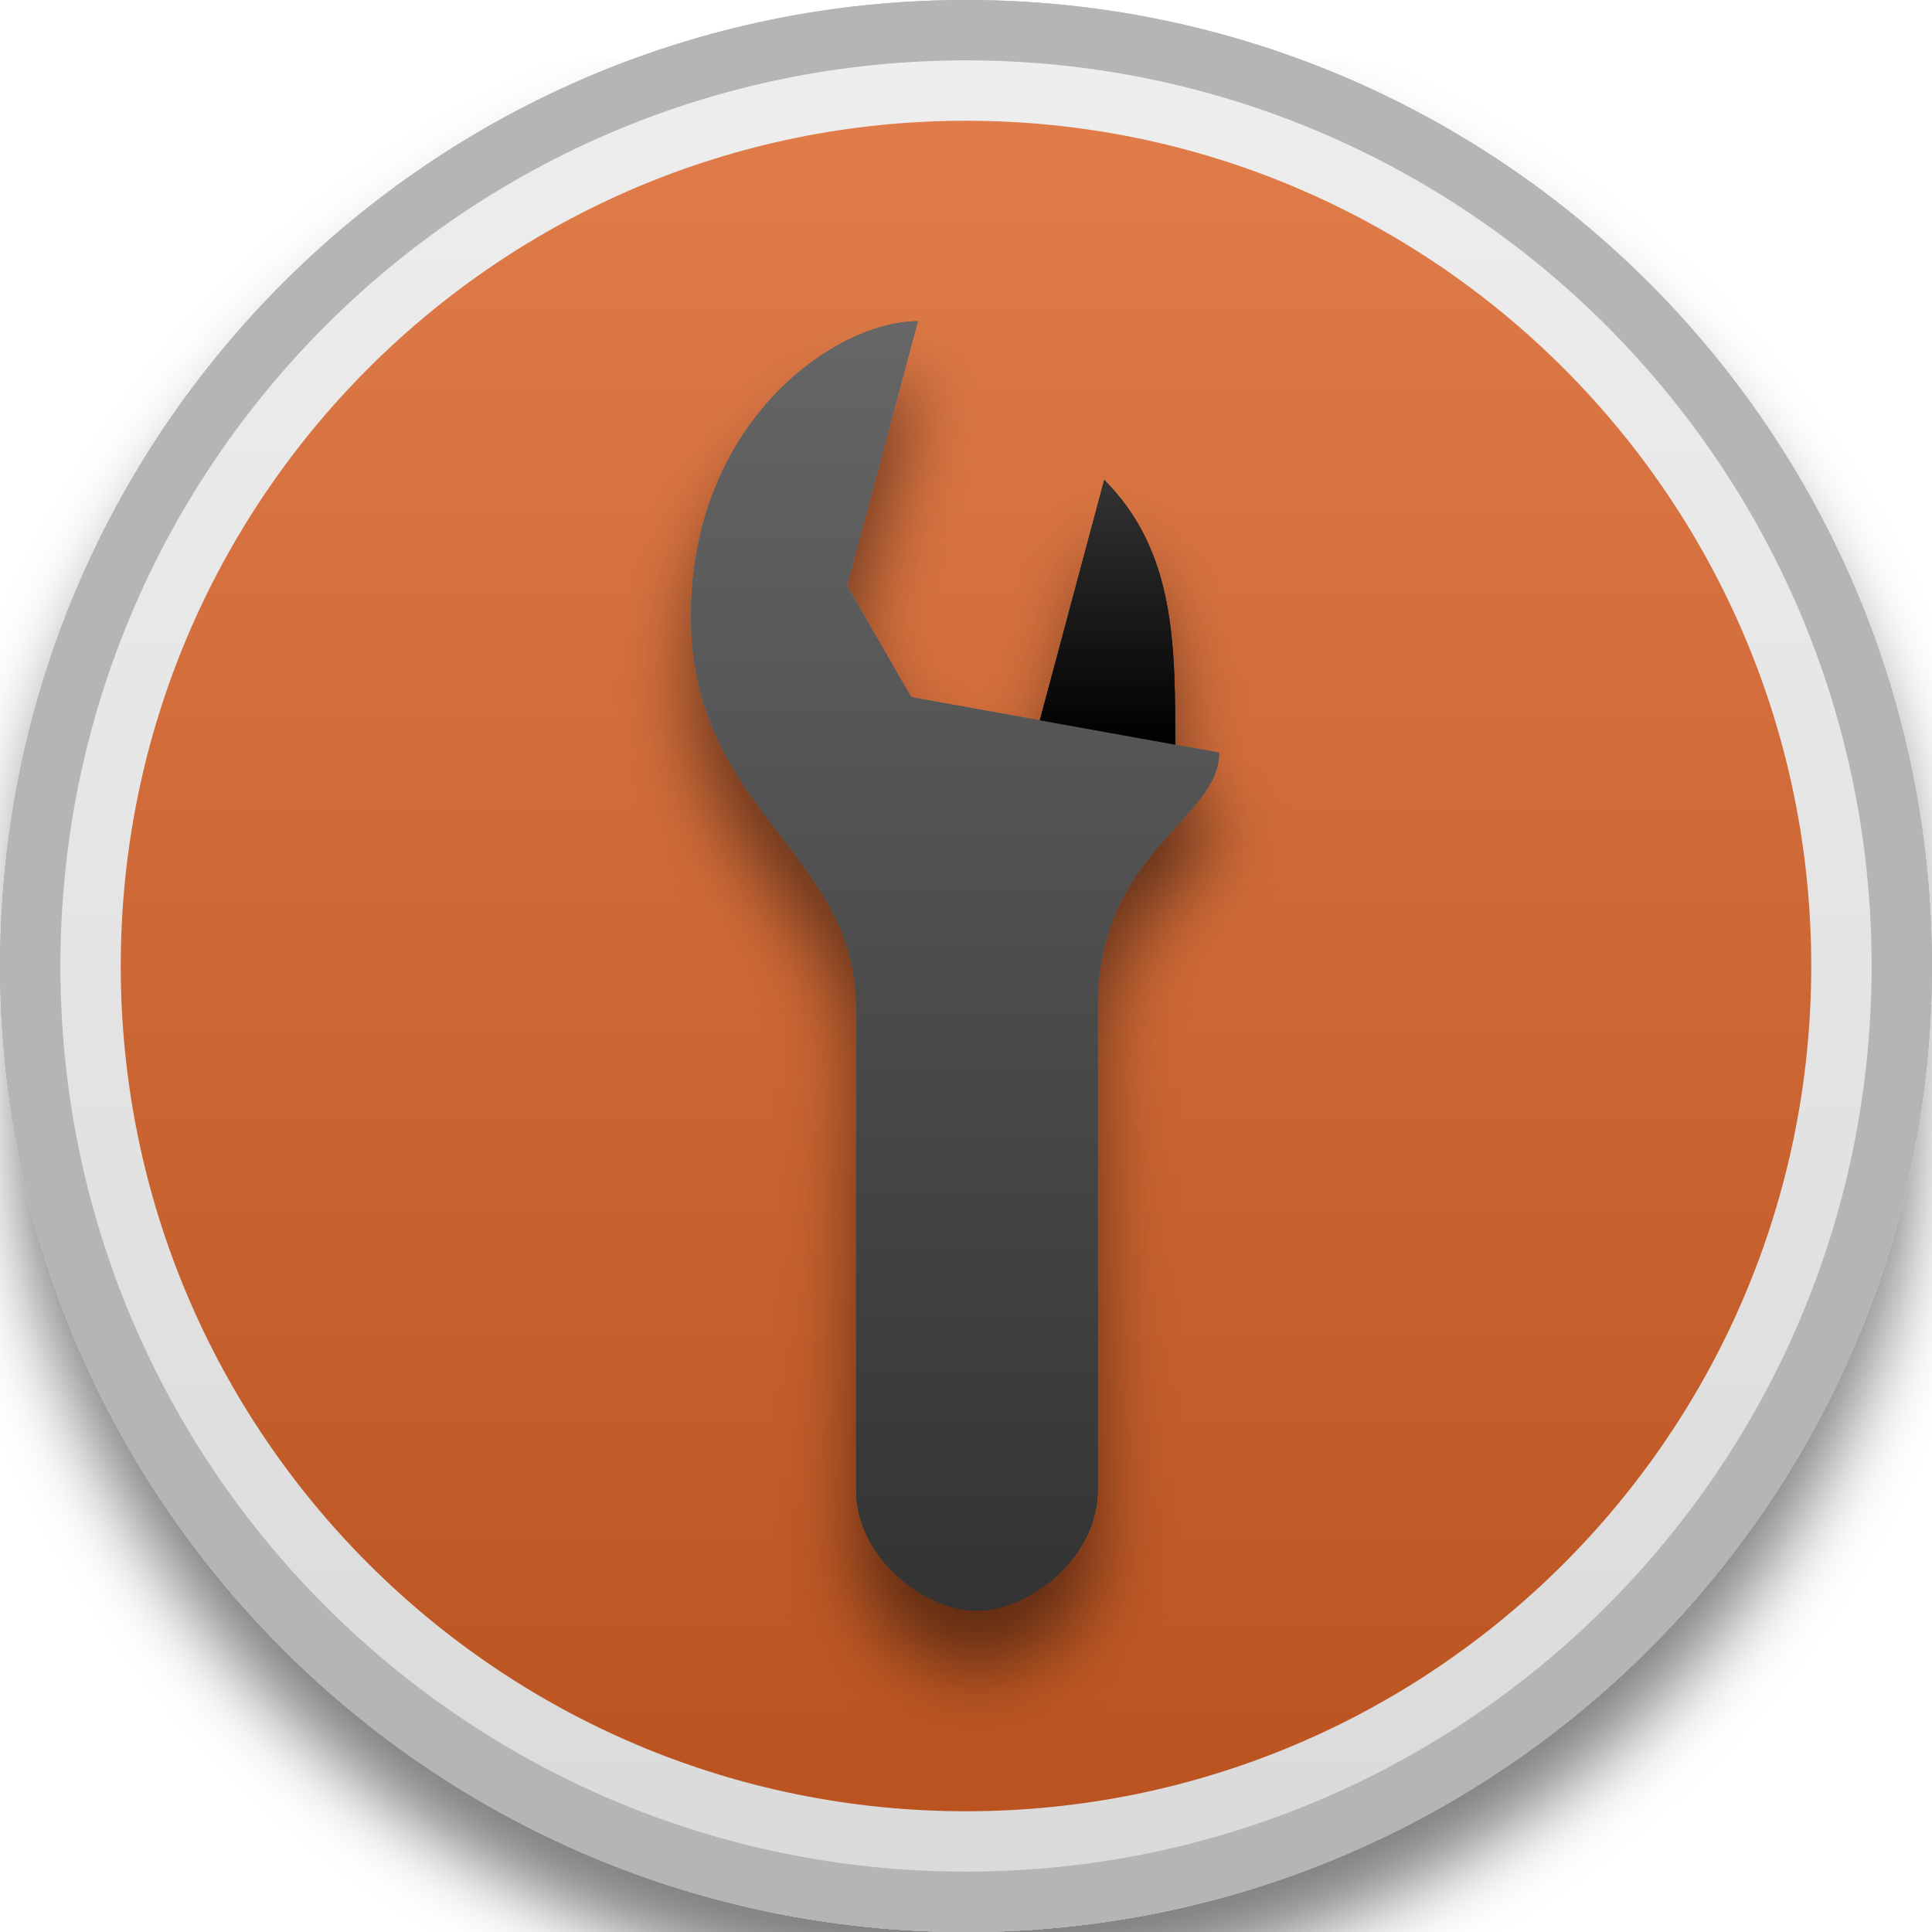
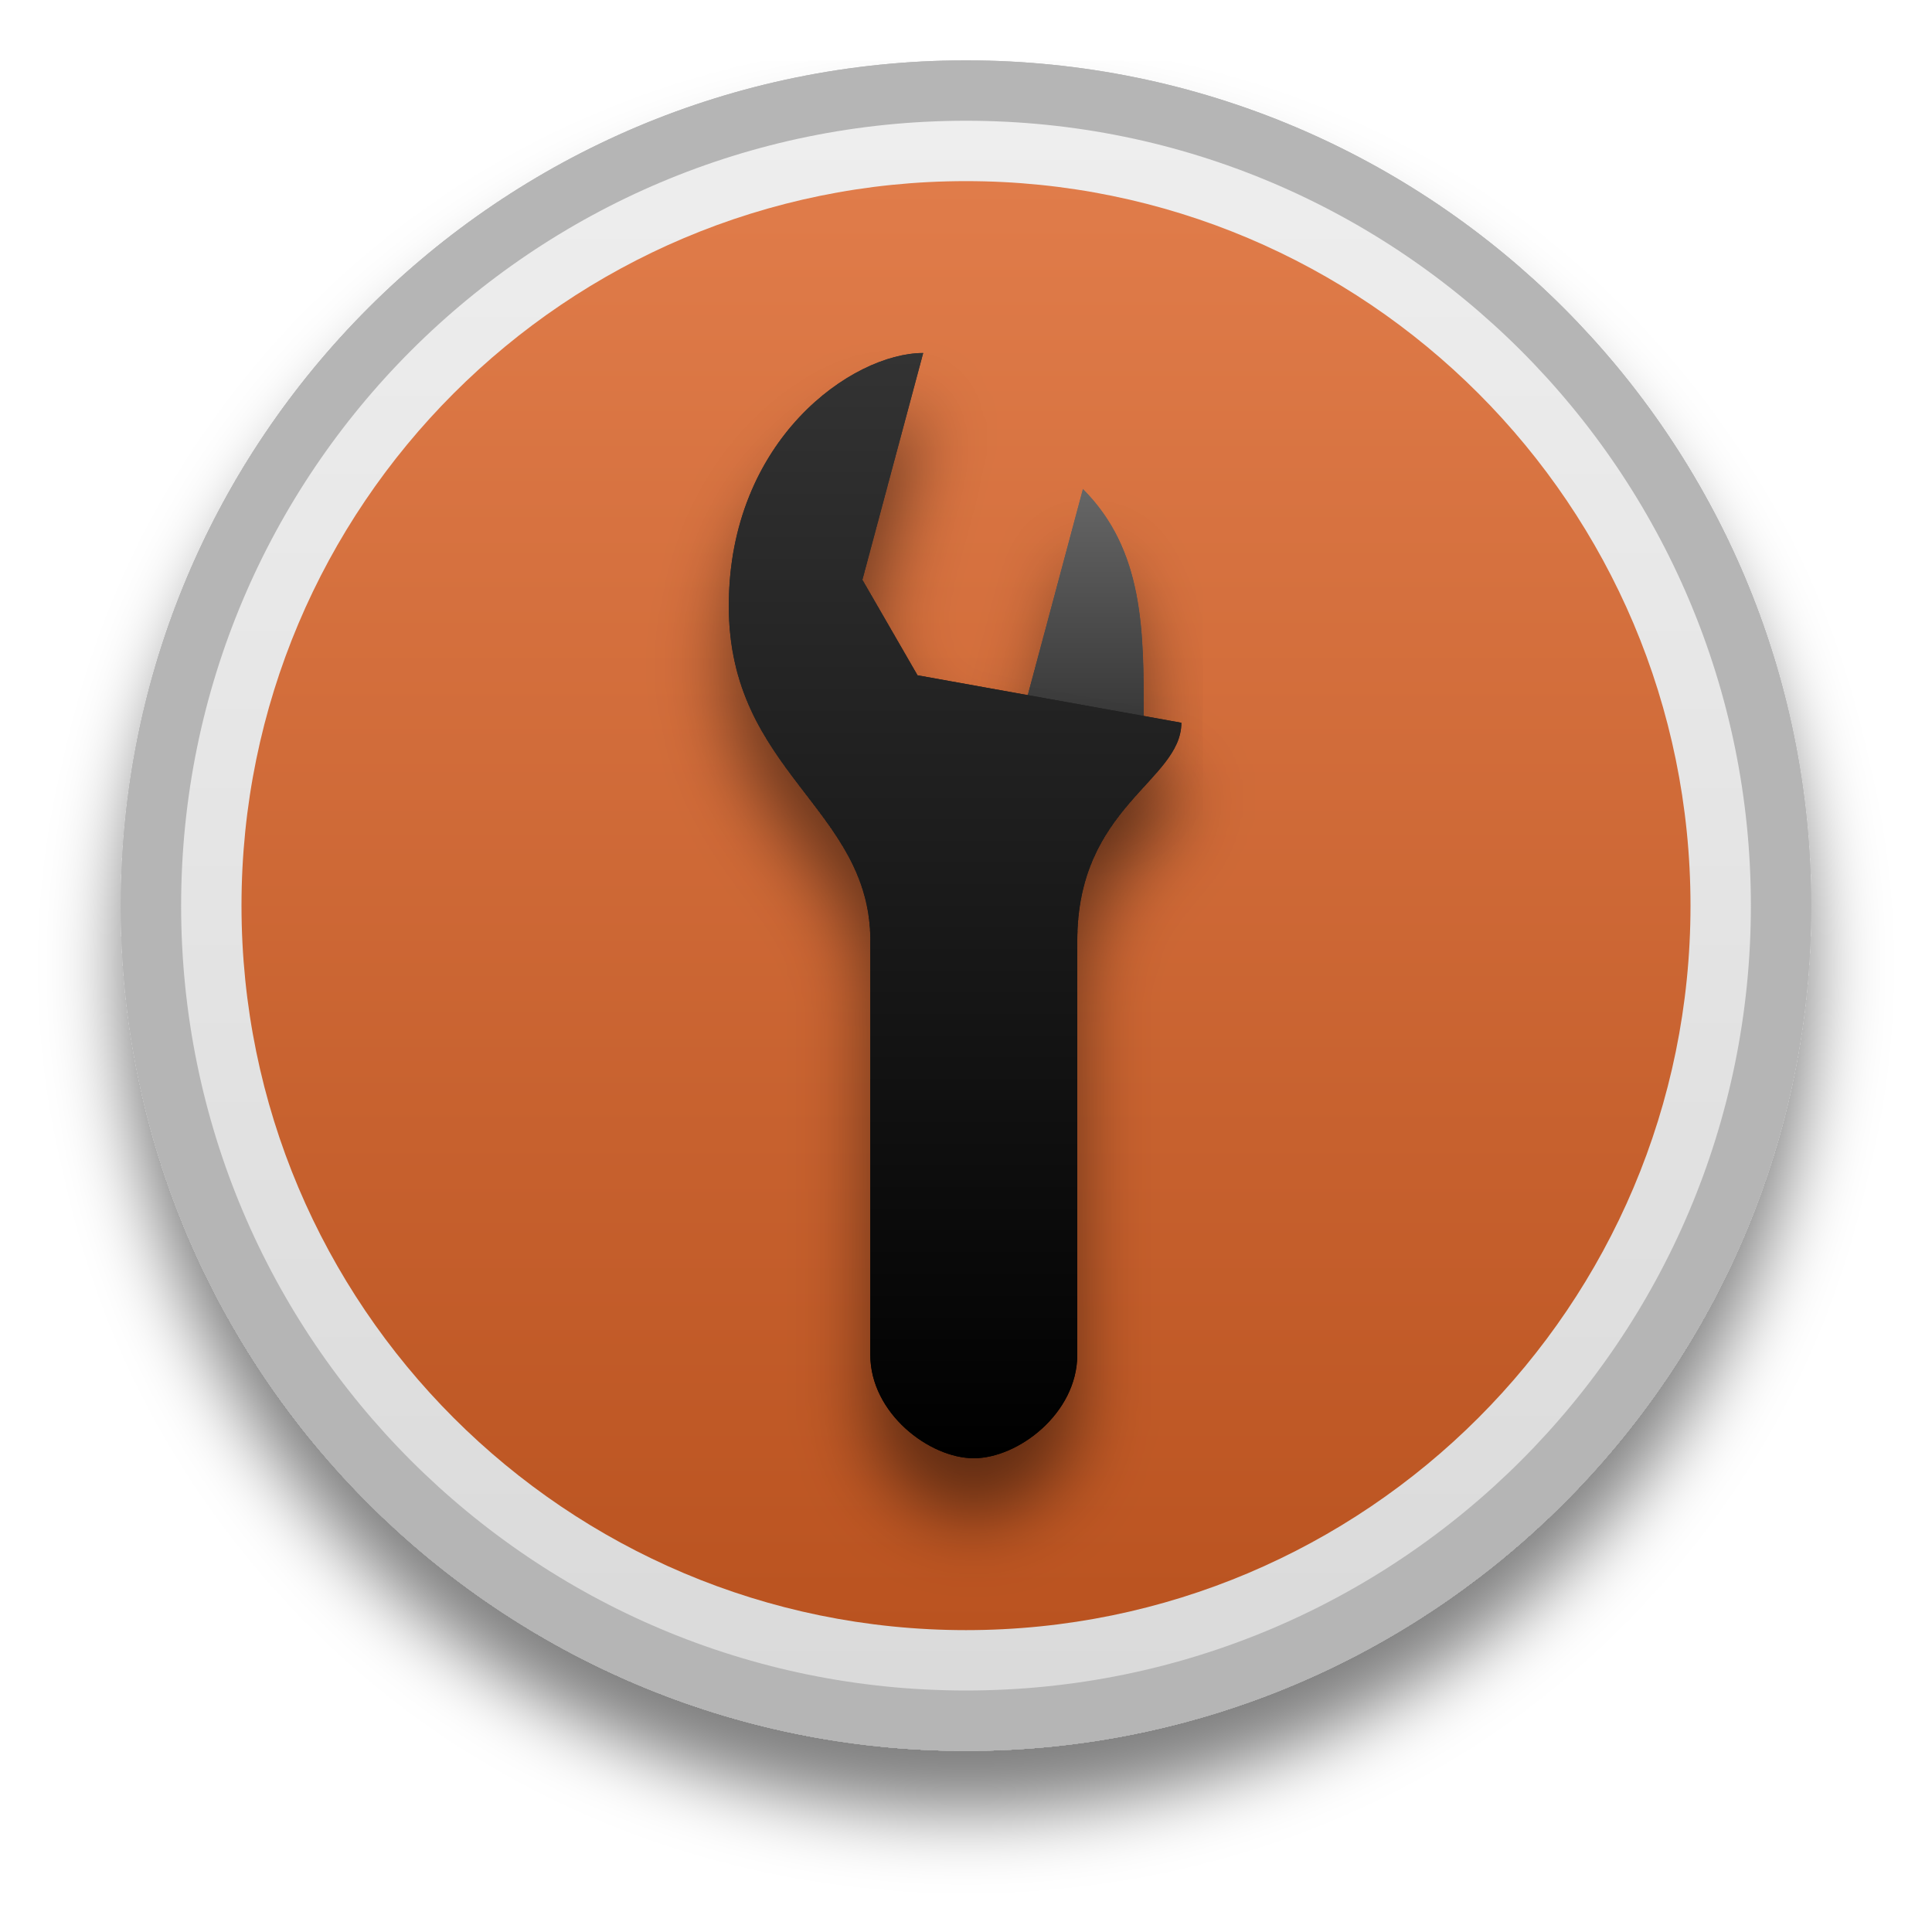
- <svg xmlns="http://www.w3.org/2000/svg" xmlns:xlink="http://www.w3.org/1999/xlink" height="32" width="32" id="svg8" version="1.1" viewBox="0 0 32 32">
+ <svg xmlns="http://www.w3.org/2000/svg" height="32" width="32" id="svg8" version="1.1" viewBox="0 0 32 32">
  <defs id="defs2">
-     <linearGradient id="linearGradient834">
+     <linearGradient id="emblemGradient" gradientUnits="userSpaceOnUse" gradientTransform="translate(-2.4e-4)" x1="12.071" y1="5.847" x2="12.071" y2="24.153">
      <stop id="stop830" offset="0" style="stop-color:#333333;stop-opacity:1" />
      <stop id="stop832" offset="1" style="stop-color:#000000;stop-opacity:1" />
    </linearGradient>
-     <linearGradient id="linearGradient835">
+     <linearGradient id="emblemGradient2" gradientUnits="userSpaceOnUse" gradientTransform="translate(-2.4e-4)" x1="16.982" y1="8.101" x2="16.982" y2="12.358">
      <stop id="stop5" offset="0" style="stop-color:#666666;stop-opacity:1" />
      <stop id="stop7" offset="1" style="stop-color:#333333;stop-opacity:1" />
    </linearGradient>
-     <linearGradient id="linearGradient826">
+     <linearGradient id="outerCircleFillGradient" gradientUnits="userSpaceOnUse" y2="29" x2="3" y1="3" x1="3" gradientTransform="translate(0,-1)">
      <stop style="stop-color:#eeeeee;stop-opacity:1" offset="0" id="stop862" />
      <stop style="stop-color:#dadada;stop-opacity:1" offset="1" id="stop864" />
    </linearGradient>
-     <linearGradient id="linearGradient866">
+     <linearGradient gradientUnits="userSpaceOnUse" x1="4" y1="4" x2="4" y2="28" id="innerCircleFillGradient" gradientTransform="translate(0,-1)">
      <stop id="stop822" offset="0" style="stop-color:#e07c4a;stop-opacity:1" />
      <stop id="stop824" offset="1" style="stop-color:#ba5320;stop-opacity:1" />
    </linearGradient>
-     <linearGradient gradientUnits="userSpaceOnUse" x1="7" y1="8.125" x2="7" y2="23.874" id="linearGradient836" xlink:href="#linearGradient834" gradientTransform="translate(-40)" />
-     <linearGradient y2="202.278" x2="163.935" y1="-53.412" x1="163.935" gradientUnits="userSpaceOnUse" id="linearGradient972" xlink:href="#linearGradient834" />
-     <filter id="filter1080" style="color-interpolation-filters:sRGB">
-       <feFlood id="feFlood1070" result="flood" flood-color="rgb(0,0,0)" flood-opacity="0.498" />
-       <feComposite id="feComposite1072" result="composite1" operator="out" in2="SourceGraphic" in="flood" />
-       <feGaussianBlur id="feGaussianBlur1074" result="blur" stdDeviation="0" in="composite1" />
-       <feOffset id="feOffset1076" result="offset" dy="-0.1" dx="0" />
-       <feComposite id="feComposite1078" result="composite2" operator="atop" in2="SourceGraphic" in="offset" />
-     </filter>
-     <linearGradient xlink:href="#linearGradient834" id="linearGradient887" gradientUnits="userSpaceOnUse" x1="163.935" y1="-53.412" x2="163.935" y2="202.278" />
-     <linearGradient xlink:href="#linearGradient835" id="linearGradient889" gradientUnits="userSpaceOnUse" x1="7" y1="10.216" x2="7" y2="23.485" gradientTransform="translate(-40)" />
-     <linearGradient xlink:href="#linearGradient834" id="linearGradient895" gradientUnits="userSpaceOnUse" x1="163.935" y1="-53.412" x2="163.935" y2="202.278" />
-     <linearGradient xlink:href="#linearGradient826" id="outerCircleFillGradient" gradientUnits="userSpaceOnUse" y2="31.5" x2="0.5" y1="0.5" x1="0.5" />
-     <linearGradient gradientUnits="userSpaceOnUse" x1="2" y1="2" x2="2" y2="30" id="innerCircleFillGradient" xlink:href="#linearGradient866" />
-     <linearGradient xlink:href="#linearGradient834" id="linearGradient870" gradientUnits="userSpaceOnUse" x1="7" y1="8.125" x2="7" y2="23.874" gradientTransform="translate(-40)" />
-     <linearGradient xlink:href="#linearGradient835" id="linearGradient874" gradientUnits="userSpaceOnUse" x1="7" y1="10.216" x2="7" y2="23.485" gradientTransform="translate(-40)" />
-     <filter y="-0.5" x="-0.5" height="2" width="2" id="outside-shadow-6">
-       <feComponentTransfer id="feComponentTransfer38-2" in="SourceGraphic">
-         <feFuncA id="feFuncA36-8" type="table" tableValues="0 0.5" />
+     <filter y="-0.5" x="-0.5" height="2" width="2" id="shadowFilter">
+       <feComponentTransfer id="feComponentTransfer38-3" in="SourceGraphic">
+         <feFuncA id="feFuncA36-5" type="table" tableValues="0 0.5" />
      </feComponentTransfer>
-       <feGaussianBlur id="feGaussianBlur40-9" stdDeviation="0.6" />
+       <feGaussianBlur id="feGaussianBlur40-6" stdDeviation="0.6" />
      <feOffset id="feOffset42-2" result="offsetblur" dy="1" dx="0" />
-       <feFlood id="feFlood44-3" result="color" flood-color="#000" />
-       <feComposite id="feComposite46-6" operator="in" in2="offsetblur" />
-       <feMerge id="feMerge52-6">
-         <feMergeNode id="feMergeNode48-8" />
-         <feMergeNode id="feMergeNode50-9" in="SourceGraphic" />
+       <feFlood id="feFlood44-9" result="color" flood-color="#000" />
+       <feComposite id="feComposite46-1" operator="in" in2="offsetblur" />
+       <feMerge id="feMerge52-2">
+         <feMergeNode id="feMergeNode48-7" />
+         <feMergeNode id="feMergeNode50-0" in="SourceGraphic" />
      </feMerge>
    </filter>
-     <linearGradient xlink:href="#linearGradient835" id="linearGradient948" x1="16.181" y1="5.321" x2="16.181" y2="26.678" gradientUnits="userSpaceOnUse" />
-     <linearGradient xlink:href="#linearGradient834" id="linearGradient956" x1="19.465" y1="7.95" x2="19.465" y2="12.335" gradientUnits="userSpaceOnUse" />
  </defs>
  <g id="layer1">
-     <filter y="-0.5" x="-0.5" height="2" width="2" id="outside-shadow">
-       <feComponentTransfer id="feComponentTransfer38" in="SourceGraphic">
-         <feFuncA id="feFuncA36" type="table" tableValues="0 0.5" />
-       </feComponentTransfer>
-       <feGaussianBlur id="feGaussianBlur40" stdDeviation="0.6" />
-       <feOffset id="feOffset42" result="offsetblur" dy="1" dx="0" />
-       <feFlood id="feFlood44" result="color" flood-color="#000" />
-       <feComposite id="feComposite46" operator="in" in2="offsetblur" />
-       <feMerge id="feMerge52">
-         <feMergeNode id="feMergeNode48" />
-         <feMergeNode id="feMergeNode50" in="SourceGraphic" />
-       </feMerge>
-     </filter>
-     <clipPath id="wing1clip">
-       <path style="fill:black;fill-opacity:1;stroke:none;stroke-width:0.313px;stroke-linecap:butt;stroke-linejoin:miter;stroke-opacity:1" d="m 7,10.353 c 4.639,-0.1 8.362,-2.228 8.362,-2.228 0,0 7.625,8.274 9.638,15.749 0,0 -4.811,-0.034 -6.335,-1.435 -1.524,-1.4 -4.694,-10.823 -4.694,-10.823 0,0 -3.672,0.44 -6.971,-1.264 z" id="path4485" />
-     </clipPath>
-     <clipPath id="wing2clip">
-       <path style="fill:black;fill-opacity:1;stroke:none;stroke-width:0.313px;stroke-linecap:butt;stroke-linejoin:miter;stroke-opacity:1" d="m 7,10.353 c 3.341,0.757 6.455,-0.137 6.455,-0.137 0,0 3.711,7.429 3.574,13.269 0,0 -3.436,-0.886 -4.231,-2.185 -0.795,-1.299 -1.11,-8.751 -1.11,-8.751 0,0 -2.686,-0.357 -4.687,-2.196 z" id="path4486" />
-     </clipPath>
-     <clipPath id="wing3clip">
-       <path style="fill:black;fill-opacity:1;stroke:none;stroke-width:0.313px;stroke-linecap:butt;stroke-linejoin:miter;stroke-opacity:1" d="m 7,10.353 c 2.232,1.152 4.649,1.053 4.649,1.053 0,0 1.088,6.111 -0.243,10.369 0,0 -2.272,-1.264 -2.567,-2.359 -0.295,-1.095 1.017,-6.593 1.017,-6.593 0,0 -1.811,-0.763 -2.855,-2.47 z" id="path4487" />
-     </clipPath>
-     <circle filter="url(#outside-shadow)" style="opacity:1;fill:#000000;fill-opacity:1;stroke:#b5b5b5;stroke-width:1;stroke-miterlimit:4;stroke-dasharray:none;stroke-dashoffset:0;stroke-opacity:1" id="circle890" cx="16" cy="16" r="15.5" />
-     <circle style="opacity:1;fill:url(#outerCircleFillGradient);fill-opacity:1;stroke:#b5b5b5;stroke-width:1;stroke-miterlimit:4;stroke-dasharray:none;stroke-dashoffset:0;stroke-opacity:1" id="circle58" cx="16" cy="16" r="15.5" />
-     <circle r="14" cy="16" cx="16" id="path820-7" style="opacity:1;fill:url(#innerCircleFillGradient);fill-opacity:1;stroke:none;stroke-width:1.042;stroke-miterlimit:4;stroke-dasharray:none;stroke-dashoffset:0;stroke-opacity:1" />
-     <path id="wing1shadow" d="m 19.465,12.335 c 0,-1.638 0.007,-3.202 -1.175,-4.385 l -1.067,3.981 c -0.426,1.589 2.11,0.894 2.242,0.403 z" style="opacity:1;fill:url(#linearGradient836);fill-opacity:1;stroke:none;stroke-width:10.694;stroke-linecap:butt;stroke-linejoin:miter;stroke-miterlimit:4;stroke-dasharray:none;stroke-opacity:1;filter:url(#outside-shadow)" />
-     <path id="wing1" d="m 19.465,12.335 c 0,-1.638 0.007,-3.202 -1.175,-4.385 l -1.067,3.981 c -0.426,1.589 2.11,0.894 2.242,0.403 z" style="overflow:hidden;opacity:1;fill:url(#linearGradient870);fill-opacity:1;stroke:none;stroke-width:10.694;stroke-linecap:butt;stroke-linejoin:miter;stroke-miterlimit:4;stroke-dasharray:none;stroke-opacity:1" clip-path="url(#wing1Clip)" />
-     <path id="wing2shadow" d="m 14.181,16.678 v 8 c 0,1.135 1.146,2 2,2 0.854,0 2,-0.865 2,-2 V 16.678 c 0,-2.594 2.011,-3.086 2.011,-4.212 l -5.099,-0.918 -1.065,-1.845 1.174,-4.382 c -1.367,0 -3.757,1.669 -3.757,4.888 0,3.219 2.735,3.906 2.735,6.468 z" style="opacity:1;fill:url(#linearGradient889);fill-opacity:1;stroke:none;stroke-width:10.694;stroke-linecap:butt;stroke-linejoin:miter;stroke-miterlimit:4;stroke-dasharray:none;stroke-opacity:1;filter:url(#outside-shadow)" />
-     <path id="wing2" d="m 14.181,16.678 v 8 c 0,1.135 1.146,2 2,2 0.854,0 2,-0.865 2,-2 V 16.678 c 0,-2.594 2.011,-3.086 2.011,-4.212 l -5.099,-0.918 -1.065,-1.845 1.174,-4.382 c -1.367,0 -3.757,1.669 -3.757,4.888 0,3.219 2.735,3.906 2.735,6.468 z" style="overflow:hidden;opacity:1;fill:url(#linearGradient874);fill-opacity:1;stroke:none;stroke-width:10.694;stroke-linecap:butt;stroke-linejoin:miter;stroke-miterlimit:4;stroke-dasharray:none;stroke-opacity:1" clip-path="url(#wing2Clip)" />
-     <path style="fill:url(#linearGradient956);fill-opacity:1;stroke:none;stroke-width:1px;stroke-linecap:butt;stroke-linejoin:miter;stroke-opacity:1" d="m 19.465,12.335 c 0,-1.638 0.007,-3.202 -1.175,-4.385 l -1.067,3.981 c -0.426,1.589 2.11,0.894 2.242,0.403 z" id="path891" />
-     <path style="fill:url(#linearGradient948);fill-opacity:1;stroke:none;stroke-width:1px;stroke-linecap:butt;stroke-linejoin:miter;stroke-opacity:1" d="m 14.181,16.678 v 8 c 0,1.135 1.146,2 2,2 0.854,0 2,-0.865 2,-2 V 16.678 c 0,-2.594 2.011,-3.086 2.011,-4.212 l -5.099,-0.918 -1.065,-1.845 1.174,-4.382 c -1.367,0 -3.757,1.669 -3.757,4.888 0,3.219 2.735,3.906 2.735,6.468 z" id="path885" />
+     <circle filter="url(#shadowFilter)" style="opacity:1;fill:#000000;fill-opacity:1;stroke:#b5b5b5;stroke-width:1;stroke-miterlimit:4;stroke-dasharray:none;stroke-dashoffset:0;stroke-opacity:1" id="circleShadow" cx="16" cy="15" r="13.5" />
+     <circle style="opacity:1;fill:url(#outerCircleFillGradient);fill-opacity:1;stroke:#b5b5b5;stroke-width:1;stroke-miterlimit:4;stroke-dasharray:none;stroke-dashoffset:0;stroke-opacity:1" id="strokeCircle" cx="16" cy="15" r="13.5" />
+     <circle cy="15" cx="16" id="colourCircle" style="opacity:1;fill:url(#innerCircleFillGradient);fill-opacity:1;stroke:none;stroke-width:1.042;stroke-miterlimit:4;stroke-dasharray:none;stroke-dashoffset:0;stroke-opacity:1" r="12" />
+     <path id="wrenchJawShadow" d="m 18.944,11.859 c 0,-1.404 0.006,-2.745 -1.007,-3.758 l -0.914,3.412 c -0.365,1.362 1.809,0.766 1.921,0.346 z" style="fill:url(#emblemGradient2);fill-opacity:1;stroke:none;stroke-width:10.694;stroke-linecap:butt;stroke-linejoin:miter;stroke-miterlimit:4;stroke-dasharray:none;stroke-opacity:1;filter:url(#shadowFilter)" />
+     <path id="wrenchJaw" d="m 18.944,11.859 c 0,-1.404 0.006,-2.745 -1.007,-3.758 l -0.914,3.412 c -0.365,1.362 1.809,0.766 1.921,0.346 z" style="overflow:hidden;fill:url(#emblemGradient2);fill-opacity:1;stroke:none;stroke-width:10.694;stroke-linecap:butt;stroke-linejoin:miter;stroke-miterlimit:4;stroke-dasharray:none;stroke-opacity:1" />
+     <path id="wrenchShadow" d="m 14.415,15.581 v 6.857 c 0,0.973 0.982,1.715 1.714,1.715 0.732,0 1.714,-0.741 1.714,-1.715 v -6.857 c 0,-2.223 1.724,-2.645 1.724,-3.61 L 15.197,11.185 14.284,9.603 15.291,5.847 c -1.172,0 -3.22,1.431 -3.22,4.19 0,2.759 2.345,3.348 2.345,5.544 z" style="fill:url(#emblemGradient);fill-opacity:1;stroke:none;stroke-width:10.694;stroke-linecap:butt;stroke-linejoin:miter;stroke-miterlimit:4;stroke-dasharray:none;stroke-opacity:1;filter:url(#shadowFilter)" />
+     <path id="wrench" d="m 14.415,15.581 v 6.857 c 0,0.973 0.982,1.715 1.714,1.715 0.732,0 1.714,-0.741 1.714,-1.715 v -6.857 c 0,-2.223 1.724,-2.645 1.724,-3.61 L 15.197,11.185 14.284,9.603 15.291,5.847 c -1.172,0 -3.22,1.431 -3.22,4.19 0,2.759 2.345,3.348 2.345,5.544 z" style="overflow:hidden;fill:url(#emblemGradient);fill-opacity:1;stroke:none;stroke-width:10.694;stroke-linecap:butt;stroke-linejoin:miter;stroke-miterlimit:4;stroke-dasharray:none;stroke-opacity:1" />
  </g>
</svg>
